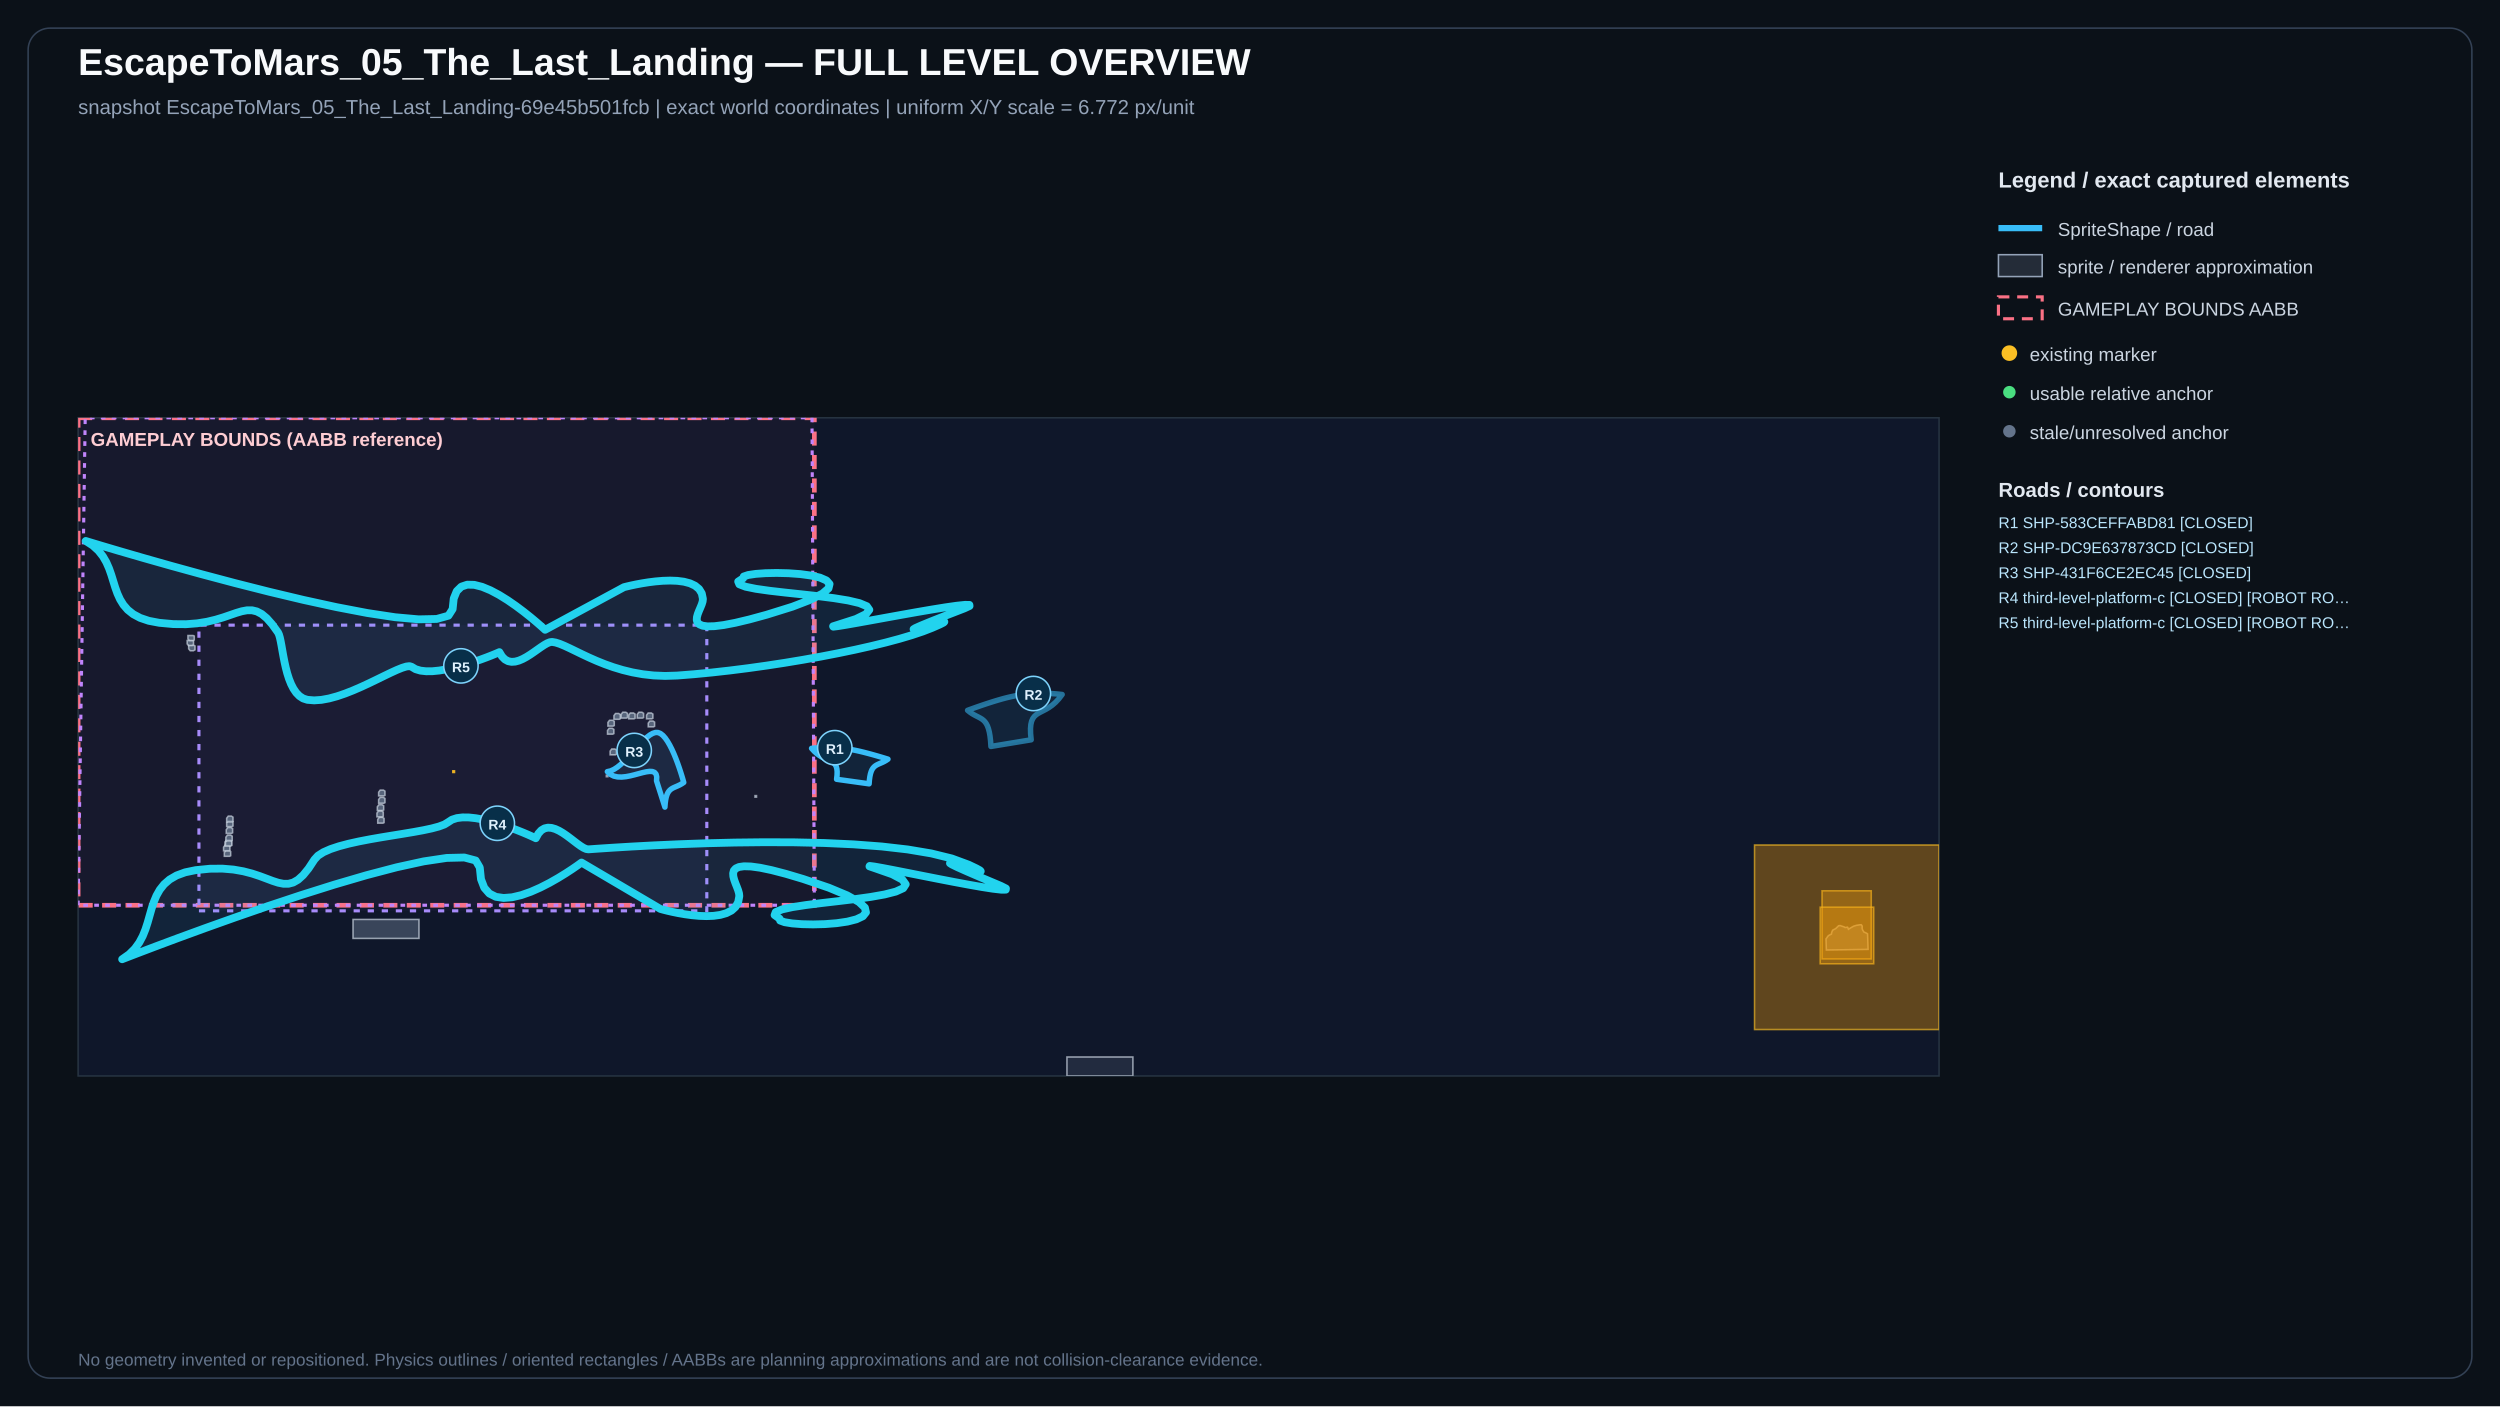
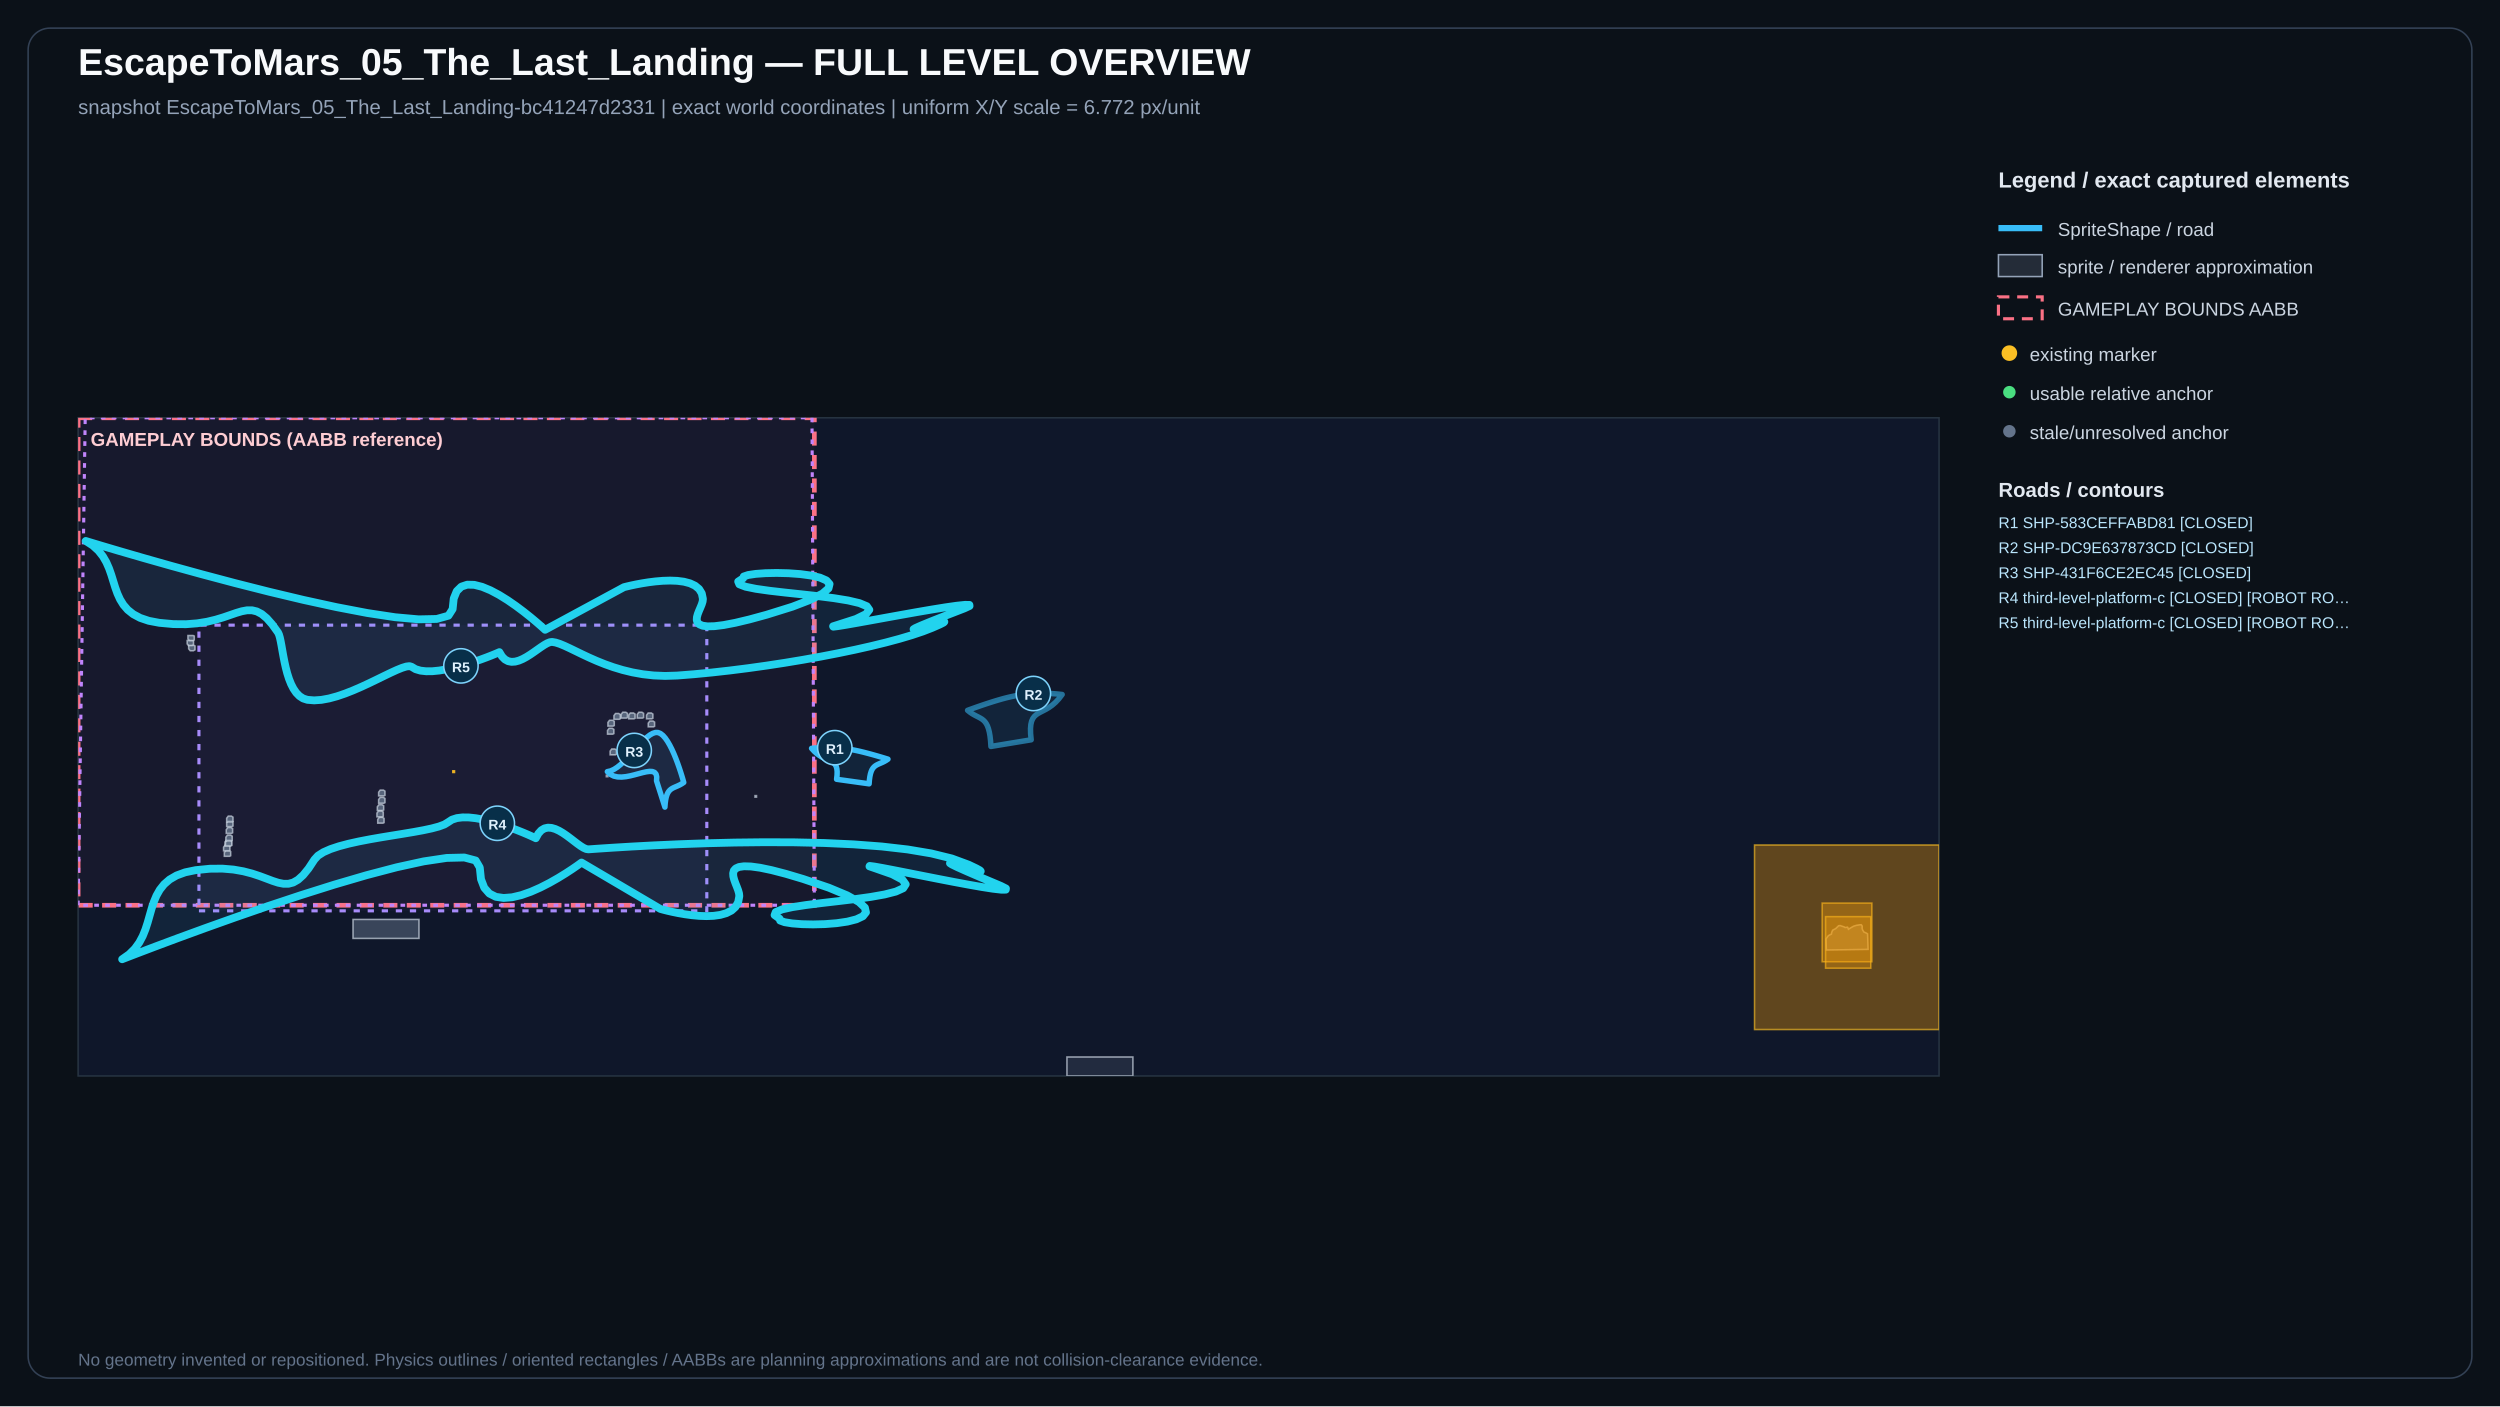
<svg xmlns="http://www.w3.org/2000/svg" viewBox="0 0 1600 900">
  <rect width="1600" height="900" fill="#0b1118" />
  <rect x="18" y="18" width="1564" height="864" rx="14" fill="none" stroke="#334155" />
  <text x="50" y="48" fill="#f8fafc" font-size="24" font-family="Arial,sans-serif" font-weight="700">EscapeToMars_05_The_Last_Landing — FULL LEVEL OVERVIEW</text>
-   <text x="50" y="73" fill="#94a3b8" font-size="13" font-family="Arial,sans-serif">snapshot EscapeToMars_05_The_Last_Landing-69e45b501fcb | exact world coordinates | uniform X/Y scale = 6.772 px/unit</text>
+   <text x="50" y="73" fill="#94a3b8" font-size="13" font-family="Arial,sans-serif">snapshot EscapeToMars_05_The_Last_Landing-bc41247d2331 | exact world coordinates | uniform X/Y scale = 6.772 px/unit</text>
  <rect x="50" y="267.387" width="1191" height="421.227" fill="#0f172a" stroke="#263341" />
  <defs>
    <clipPath id="plotClip">
      <rect x="50" y="267.387" width="1191" height="421.227" />
    </clipPath>
  </defs>
  <g clip-path="url(#plotClip)">
    <rect x="50" y="267.387" width="471.185" height="311.971" fill="#fb7185" fill-opacity="0.035" stroke="#fb7185" stroke-width="3" stroke-dasharray="9 6" />
    <text x="58" y="285.387" fill="#fecdd3" font-size="12" font-family="Arial,sans-serif" font-weight="700">GAMEPLAY BOUNDS (AABB reference)</text>
    <polygon points="50,579.357 54.531,267.387 519.675,267.387 521.185,579.357" fill="none" stroke="#c084fc" stroke-width="2" stroke-dasharray="3 4" />
    <polygon points="127.315,582.932 452.357,582.932 452.357,400.096 127.315,400.096" fill="#a78bfa" fill-opacity="0.035" stroke="#a78bfa" stroke-width="2" stroke-dasharray="4 5" />
    <polygon points="682.846,676.473 682.846,688.614 725.057,688.614 725.057,676.473" fill="#64748b" fill-opacity="0.22" stroke="#cbd5e1" stroke-opacity="0.7" stroke-width="1" />
    <polygon points="121.288,410.169 120.272,408.925 120.272,406.748 123.658,406.748 124.335,407.059 124.335,409.547 123.319,410.169" fill="#64748b" fill-opacity="0.82" stroke="#cbd5e1" stroke-opacity="0.7" stroke-width="1" />
    <polygon points="120.801,413.355 119.785,412.111 119.785,409.934 123.171,409.934 123.848,410.245 123.848,412.733 122.832,413.355" fill="#64748b" fill-opacity="0.82" stroke="#cbd5e1" stroke-opacity="0.7" stroke-width="1" />
    <polygon points="121.761,416.501 120.745,415.257 120.745,413.08 124.131,413.08 124.808,413.391 124.808,415.879 123.793,416.501" fill="#64748b" fill-opacity="0.82" stroke="#cbd5e1" stroke-opacity="0.7" stroke-width="1" />
    <polygon points="144.583,544.3 143.567,545.654 143.567,548.024 146.953,548.024 147.63,547.686 147.63,544.977 146.614,544.3" fill="#64748b" fill-opacity="0.82" stroke="#cbd5e1" stroke-opacity="0.7" stroke-width="1" />
    <polygon points="144.096,540.831 143.08,542.186 143.08,544.556 146.466,544.556 147.143,544.217 147.143,541.508 146.127,540.831" fill="#64748b" fill-opacity="0.82" stroke="#cbd5e1" stroke-opacity="0.7" stroke-width="1" />
    <polygon points="242.504,514.995 241.489,516.349 241.489,518.719 244.874,518.719 245.552,518.381 245.552,515.672 244.536,514.995" fill="#64748b" fill-opacity="0.82" stroke="#cbd5e1" stroke-opacity="0.7" stroke-width="1" />
    <polygon points="243.337,510.326 242.321,511.68 242.321,514.05 245.707,514.05 246.384,513.711 246.384,511.003 245.368,510.326" fill="#64748b" fill-opacity="0.82" stroke="#cbd5e1" stroke-opacity="0.7" stroke-width="1" />
    <polygon points="243.337,505.656 242.321,507.011 242.321,509.381 245.707,509.381 246.384,509.042 246.384,506.333 245.368,505.656" fill="#64748b" fill-opacity="0.82" stroke="#cbd5e1" stroke-opacity="0.7" stroke-width="1" />
    <polygon points="391.494,479.353 390.478,480.707 390.478,483.077 393.864,483.077 394.541,482.739 394.541,480.03 393.526,479.353" fill="#64748b" fill-opacity="0.82" stroke="#cbd5e1" stroke-opacity="0.7" stroke-width="1" />
    <polygon points="389.829,466.123 388.814,467.478 388.814,469.848 392.199,469.848 392.877,469.509 392.877,466.801 391.861,466.123" fill="#64748b" fill-opacity="0.82" stroke="#cbd5e1" stroke-opacity="0.7" stroke-width="1" />
    <polygon points="390.085,460.987 389.07,462.342 389.07,464.712 392.456,464.712 393.133,464.373 393.133,461.664 392.117,460.987" fill="#64748b" fill-opacity="0.82" stroke="#cbd5e1" stroke-opacity="0.7" stroke-width="1" />
    <polygon points="393.927,456.629 392.911,457.984 392.911,460.354 396.297,460.354 396.974,460.015 396.974,457.307 395.959,456.629" fill="#64748b" fill-opacity="0.82" stroke="#cbd5e1" stroke-opacity="0.7" stroke-width="1" />
    <polygon points="398.537,455.851 397.521,457.205 397.521,459.576 400.907,459.576 401.584,459.237 401.584,456.528 400.569,455.851" fill="#64748b" fill-opacity="0.82" stroke="#cbd5e1" stroke-opacity="0.7" stroke-width="1" />
    <polygon points="403.403,456.318 402.387,457.672 402.387,460.043 405.773,460.043 406.45,459.704 406.45,456.995 405.435,456.318" fill="#64748b" fill-opacity="0.82" stroke="#cbd5e1" stroke-opacity="0.7" stroke-width="1" />
    <polygon points="408.845,455.851 407.83,457.205 407.83,459.576 411.215,459.576 411.893,459.237 411.893,456.528 410.877,455.851" fill="#64748b" fill-opacity="0.82" stroke="#cbd5e1" stroke-opacity="0.7" stroke-width="1" />
    <polygon points="145.056,537.407 144.04,538.761 144.04,541.132 147.426,541.132 148.103,540.793 148.103,538.084 147.087,537.407" fill="#64748b" fill-opacity="0.82" stroke="#cbd5e1" stroke-opacity="0.7" stroke-width="1" />
    <polygon points="414.8,456.318 413.784,457.672 413.784,460.043 417.17,460.043 417.847,459.704 417.847,456.995 416.831,456.318" fill="#64748b" fill-opacity="0.82" stroke="#cbd5e1" stroke-opacity="0.7" stroke-width="1" />
    <polygon points="415.888,461.454 414.872,462.809 414.872,465.179 418.258,465.179 418.935,464.84 418.935,462.131 417.92,461.454" fill="#64748b" fill-opacity="0.82" stroke="#cbd5e1" stroke-opacity="0.7" stroke-width="1" />
    <polygon points="145.312,537.718 144.296,539.073 144.296,541.443 147.682,541.443 148.359,541.104 148.359,538.395 147.344,537.718" fill="#64748b" fill-opacity="0.82" stroke="#cbd5e1" stroke-opacity="0.7" stroke-width="1" />
    <polygon points="145.568,534.45 144.552,535.804 144.552,538.174 147.938,538.174 148.615,537.836 148.615,535.127 147.6,534.45" fill="#64748b" fill-opacity="0.82" stroke="#cbd5e1" stroke-opacity="0.7" stroke-width="1" />
    <polygon points="145.824,529.625 144.808,530.979 144.808,533.349 148.194,533.349 148.871,533.011 148.871,530.302 147.856,529.625" fill="#64748b" fill-opacity="0.82" stroke="#cbd5e1" stroke-opacity="0.7" stroke-width="1" />
    <polygon points="146.08,525.267 145.065,526.621 145.065,528.992 148.45,528.992 149.128,528.653 149.128,525.944 148.112,525.267" fill="#64748b" fill-opacity="0.82" stroke="#cbd5e1" stroke-opacity="0.7" stroke-width="1" />
    <polygon points="146.08,522.31 145.065,523.664 145.065,526.034 148.45,526.034 149.128,525.696 149.128,522.987 148.112,522.31" fill="#64748b" fill-opacity="0.82" stroke="#cbd5e1" stroke-opacity="0.7" stroke-width="1" />
    <polygon points="242.76,523.088 241.745,524.442 241.745,526.813 245.131,526.813 245.808,526.474 245.808,523.765 244.792,523.088" fill="#64748b" fill-opacity="0.82" stroke="#cbd5e1" stroke-opacity="0.7" stroke-width="1" />
    <polygon points="242.248,519.041 241.232,520.396 241.232,522.766 244.618,522.766 245.296,522.427 245.296,519.719 244.28,519.041" fill="#64748b" fill-opacity="0.82" stroke="#cbd5e1" stroke-opacity="0.7" stroke-width="1" />
    <polygon points="1170.754,598.454 1172.098,597.824 1172.311,596.603 1172.865,595.376 1173.114,595.169 1174.793,594.331 1176.691,592.474 1177.712,592.356 1180.306,593.229 1180.833,593.626 1182.447,593.398 1182.722,593.901 1183.007,594.708 1184.344,593.875 1186.353,592.727 1188.213,592.19 1190.251,591.853 1191.19,591.838 1191.546,592.239 1191.82,592.742 1191.789,594.264 1192.078,595.173 1192.893,596.48 1194.455,597.165 1195.242,597.66 1195.596,607.6 1168.874,608.024 1168.621,600.924 1170.004,598.973" fill="#64748b" fill-opacity="0.5" stroke="#cbd5e1" stroke-opacity="0.7" stroke-width="1" />
    <polygon points="225.933,588.442 225.933,600.582 268.144,600.582 268.144,588.442" fill="#64748b" fill-opacity="0.5" stroke="#cbd5e1" stroke-opacity="0.7" stroke-width="1" />
    <rect x="483.177" y="509.189" width="1" height="1" fill="#64748b" fill-opacity="0.82" stroke="#cbd5e1" stroke-opacity="0.65" stroke-width="1" />
    <rect x="388.035" y="496.119" width="1" height="1" fill="#64748b" fill-opacity="0.82" stroke="#cbd5e1" stroke-opacity="0.65" stroke-width="1" />
    <rect x="289.836" y="493.343" width="1" height="1" fill="#f59e0b" fill-opacity="0.58" stroke="#fbbf24" stroke-opacity="0.65" stroke-width="1" />
    <rect x="289.836" y="493.343" width="1" height="1" fill="#f59e0b" fill-opacity="0.58" stroke="#fbbf24" stroke-opacity="0.65" stroke-width="1" />
-     <rect x="1166.093" y="570.099" width="31.508" height="43.627" fill="#f59e0b" fill-opacity="0.35" stroke="#fbbf24" stroke-opacity="0.65" stroke-width="1" />
-     <rect x="1164.901" y="580.586" width="34.284" height="36.231" fill="#f59e0b" fill-opacity="0.35" stroke="#fbbf24" stroke-opacity="0.65" stroke-width="1" />
+     <rect x="1166.18" y="577.981" width="31.815" height="37.528" fill="#f59e0b" fill-opacity="0.35" stroke="#fbbf24" stroke-opacity="0.65" stroke-width="1" />
+     <rect x="1168.354" y="586.647" width="28.938" height="32.994" fill="#f59e0b" fill-opacity="0.35" stroke="#fbbf24" stroke-opacity="0.65" stroke-width="1" />
    <rect x="1122.902" y="540.801" width="118.098" height="118.098" fill="#f59e0b" fill-opacity="0.35" stroke="#fbbf24" stroke-opacity="0.65" stroke-width="1" />
    <path d="M556.23,501.644 L555.997,501.611 L555.336,501.519 L554.31,501.376 L552.979,501.19 L551.404,500.97 L549.646,500.724 L547.766,500.461 L545.826,500.19 L543.885,499.919 L542.005,499.656 L540.247,499.41 L538.672,499.19 L537.341,499.004 L536.315,498.861 L535.655,498.769 L535.421,498.736 L535.719,496.051 L535.77,493.843 L535.588,492.05 L535.191,490.612 L534.594,489.468 L533.813,488.558 L532.864,487.82 L531.763,487.195 L530.526,486.621 L529.17,486.038 L527.709,485.385 L526.161,484.601 L524.54,483.626 L522.864,482.399 L521.148,480.859 L519.407,478.946 L521.458,478.764 L523.444,478.619 L525.37,478.513 L527.242,478.444 L529.063,478.41 L530.839,478.412 L532.575,478.448 L534.275,478.518 L535.945,478.62 L537.588,478.753 L539.211,478.918 L540.818,479.113 L542.413,479.336 L544.002,479.588 L545.589,479.867 L547.18,480.173 L548.806,480.515 L550.507,480.902 L552.258,481.325 L554.034,481.774 L555.811,482.241 L557.563,482.716 L559.267,483.19 L560.896,483.653 L562.427,484.096 L563.834,484.511 L565.092,484.887 L566.178,485.215 L567.065,485.487 L567.73,485.693 L568.146,485.823 L568.291,485.868 L567.083,486.685 L565.922,487.347 L564.81,487.894 L563.751,488.362 L562.748,488.789 L561.803,489.214 L560.919,489.674 L560.101,490.207 L559.349,490.851 L558.668,491.644 L558.061,492.623 L557.53,493.827 L557.078,495.293 L556.709,497.059 L556.426,499.164 L556.23,501.644 Z" fill="#38bdf8" fill-opacity="0.08" stroke="#38bdf8" stroke-opacity="1" stroke-width="3.5" stroke-linecap="round" stroke-linejoin="round" />
    <circle cx="534.275" cy="478.518" r="11" fill="#082f49" stroke="#7dd3fc" />
    <text x="534.275" y="482.518" text-anchor="middle" fill="#e0f2fe" font-size="9" font-family="Arial,sans-serif" font-weight="700">R1</text>
    <path d="M634.191,477.731 L634.48,477.683 L635.298,477.548 L636.568,477.338 L638.216,477.065 L640.166,476.743 L642.342,476.383 L644.67,475.998 L647.073,475.601 L649.475,475.203 L651.803,474.818 L653.979,474.458 L655.929,474.136 L657.577,473.863 L658.848,473.653 L659.665,473.518 L659.955,473.47 L659.585,469.536 L659.523,466.3 L659.747,463.673 L660.239,461.565 L660.979,459.89 L661.945,458.556 L663.12,457.475 L664.483,456.559 L666.015,455.718 L667.694,454.864 L669.503,453.907 L671.42,452.758 L673.426,451.33 L675.502,449.532 L677.627,447.275 L679.781,444.472 L677.242,444.204 L674.783,443.993 L672.398,443.837 L670.081,443.736 L667.826,443.687 L665.627,443.689 L663.478,443.742 L661.373,443.844 L659.306,443.994 L657.271,444.19 L655.262,444.431 L653.273,444.716 L651.298,445.044 L649.33,445.413 L647.365,445.822 L645.396,446.27 L643.383,446.771 L641.277,447.338 L639.109,447.957 L636.91,448.616 L634.71,449.3 L632.54,449.996 L630.431,450.69 L628.414,451.369 L626.519,452.018 L624.777,452.626 L623.219,453.177 L621.875,453.658 L620.776,454.056 L619.953,454.358 L619.437,454.548 L619.258,454.615 L620.754,455.811 L622.191,456.782 L623.568,457.583 L624.879,458.268 L626.121,458.895 L627.291,459.517 L628.385,460.191 L629.399,460.972 L630.329,461.916 L631.172,463.077 L631.924,464.512 L632.581,466.276 L633.14,468.425 L633.597,471.013 L633.949,474.097 L634.191,477.731 Z" fill="#38bdf8" fill-opacity="0.08" stroke="#38bdf8" stroke-opacity="0.55" stroke-width="3.5" stroke-linecap="round" stroke-linejoin="round" />
    <circle cx="661.373" cy="443.844" r="11" fill="#082f49" stroke="#7dd3fc" />
    <text x="661.373" y="447.844" text-anchor="middle" fill="#e0f2fe" font-size="9" font-family="Arial,sans-serif" font-weight="700">R2</text>
    <path d="M425.536,516.542 L425.476,516.353 L425.306,515.819 L425.042,514.99 L424.699,513.915 L424.294,512.642 L423.841,511.221 L423.357,509.703 L422.858,508.134 L422.358,506.566 L421.874,505.047 L421.422,503.627 L421.016,502.354 L420.673,501.279 L420.409,500.449 L420.239,499.916 L420.179,499.727 L420.304,497.198 L419.864,495.431 L418.92,494.324 L417.535,493.776 L415.768,493.684 L413.682,493.949 L411.337,494.468 L408.795,495.139 L406.117,495.862 L403.365,496.536 L400.599,497.057 L397.881,497.326 L395.272,497.241 L392.834,496.699 L390.627,495.601 L388.713,493.844 L390.816,493.366 L392.949,492.388 L395.104,490.987 L397.272,489.237 L399.444,487.216 L401.612,484.998 L403.766,482.662 L405.899,480.281 L408.001,477.933 L410.063,475.694 L412.078,473.64 L414.035,471.846 L415.927,470.39 L417.744,469.346 L419.479,468.792 L421.122,468.803 L422.695,469.439 L424.249,470.66 L425.772,472.378 L427.251,474.508 L428.677,476.963 L430.038,479.657 L431.323,482.503 L432.52,485.416 L433.618,488.31 L434.606,491.097 L435.473,493.692 L436.208,496.009 L436.799,497.961 L437.235,499.462 L437.504,500.425 L437.597,500.766 L436.389,501.583 L435.228,502.245 L434.116,502.791 L433.057,503.259 L432.054,503.687 L431.109,504.112 L430.225,504.572 L429.407,505.105 L428.655,505.749 L427.974,506.541 L427.367,507.521 L426.836,508.725 L426.384,510.191 L426.015,511.957 L425.732,514.062 L425.536,516.542 Z" fill="#38bdf8" fill-opacity="0.08" stroke="#38bdf8" stroke-opacity="1" stroke-width="3.5" stroke-linecap="round" stroke-linejoin="round" />
    <circle cx="405.899" cy="480.281" r="11" fill="#082f49" stroke="#7dd3fc" />
    <text x="405.899" y="484.281" text-anchor="middle" fill="#e0f2fe" font-size="9" font-family="Arial,sans-serif" font-weight="700">R3</text>
    <path d="M473.162,573.549 L472.435,577.394 L470.712,580.438 L468.137,582.759 L464.853,584.432 L461.004,585.532 L456.735,586.138 L452.189,586.324 L447.511,586.167 L442.844,585.743 L438.332,585.128 L434.119,584.399 L430.349,583.631 L427.167,582.902 L424.716,582.286 L423.139,581.861 L422.582,581.703 L422.015,581.369 L420.415,580.428 L417.929,578.964 L414.704,577.066 L410.889,574.82 L406.63,572.314 L402.076,569.633 L397.375,566.866 L392.673,564.098 L388.119,561.418 L383.86,558.911 L380.045,556.666 L376.82,554.767 L374.334,553.304 L372.734,552.362 L372.167,552.029 L371.439,552.566 L369.381,554.038 L366.183,556.235 L362.033,558.947 L357.123,561.963 L351.64,565.074 L345.775,568.069 L339.717,570.739 L333.656,572.873 L327.781,574.262 L322.282,574.696 L317.347,573.964 L313.168,571.856 L309.932,568.163 L307.831,562.674 L307.052,555.179 L304.45,550.728 L297.162,548.799 L285.859,549.083 L271.21,551.273 L253.884,555.059 L234.551,560.134 L213.882,566.189 L192.545,572.915 L171.21,580.005 L150.547,587.151 L131.226,594.042 L113.916,600.373 L99.287,605.833 L88.009,610.115 L80.751,612.91 L78.183,613.91 L82.717,610.706 L86.322,607.117 L89.151,603.215 L91.357,599.073 L93.095,594.762 L94.518,590.356 L95.779,585.925 L97.033,581.543 L98.432,577.282 L100.131,573.213 L102.284,569.409 L105.043,565.943 L108.562,562.886 L112.996,560.311 L118.498,558.289 L125.221,556.894 L134.289,555.99 L142.336,555.921 L149.457,556.523 L155.748,557.629 L161.304,559.075 L166.221,560.696 L170.594,562.325 L174.519,563.799 L178.091,564.95 L181.406,565.615 L184.559,565.628 L187.645,564.823 L190.761,563.036 L194.001,560.101 L197.462,555.853 L201.238,550.126 L203.505,547.637 L206.998,545.405 L211.542,543.402 L216.962,541.602 L223.084,539.979 L229.732,538.506 L236.732,537.158 L243.91,535.906 L251.089,534.727 L258.097,533.591 L264.757,532.475 L270.895,531.35 L276.337,530.191 L280.907,528.971 L284.431,527.663 L286.734,526.242 L289.263,524.592 L292.402,523.579 L296.047,523.131 L300.097,523.178 L304.449,523.649 L309.001,524.472 L313.648,525.577 L318.29,526.892 L322.823,528.347 L327.146,529.87 L331.154,531.39 L334.746,532.836 L337.819,534.138 L340.271,535.224 L341.999,536.023 L342.9,536.465 L344.567,533.444 L346.443,531.38 L348.495,530.165 L350.691,529.695 L352.999,529.863 L355.387,530.564 L357.823,531.691 L360.274,533.139 L362.709,534.802 L365.096,536.575 L367.402,538.351 L369.596,540.024 L371.645,541.49 L373.518,542.642 L375.181,543.374 L376.604,543.58 L383.134,543.118 L392.569,542.495 L404.533,541.775 L418.652,541.023 L434.553,540.306 L451.86,539.689 L470.199,539.237 L489.196,539.016 L508.478,539.09 L527.668,539.527 L546.393,540.39 L564.279,541.745 L580.952,543.658 L596.036,546.195 L609.158,549.421 L619.943,553.4 L624.871,555.756 L627.304,557.106 L627.672,557.624 L626.406,557.482 L623.937,556.852 L620.696,555.906 L617.113,554.816 L613.62,553.756 L610.647,552.896 L608.625,552.41 L607.986,552.47 L609.159,553.248 L612.575,554.916 L618.667,557.646 L627.864,561.612 L640.597,566.985 L643.803,568.614 L643.711,569.38 L640.79,569.4 L635.512,568.794 L628.346,567.679 L619.765,566.172 L610.238,564.393 L600.236,562.458 L590.23,560.486 L580.691,558.595 L572.089,556.902 L564.895,555.526 L559.58,554.585 L556.614,554.197 L556.469,554.479 L559.614,555.55 L571.085,559.561 L577.56,563.01 L579.672,565.959 L578.056,568.473 L573.347,570.616 L566.18,572.452 L557.189,574.043 L547.008,575.454 L536.272,576.749 L525.615,577.99 L515.673,579.243 L507.079,580.571 L500.469,582.037 L496.476,583.706 L495.735,585.641 L498.881,587.905 L499.288,589.171 L502.154,590.209 L506.969,590.987 L513.22,591.472 L520.397,591.632 L527.986,591.433 L535.477,590.843 L542.358,589.83 L548.118,588.361 L552.243,586.402 L554.223,583.923 L553.547,580.889 L549.701,577.268 L542.176,573.028 L530.458,568.135 L514.037,562.558 L503,559.271 L493.86,556.895 L486.452,555.348 L480.613,554.549 L476.178,554.416 L472.984,554.867 L470.866,555.821 L469.66,557.196 L469.202,558.91 L469.328,560.881 L469.874,563.029 L470.676,565.271 L471.57,567.526 L472.392,569.711 L472.977,571.746 L473.162,573.549 Z" fill="#38bdf8" fill-opacity="0.08" stroke="#22d3ee" stroke-opacity="1" stroke-width="5" stroke-linecap="round" stroke-linejoin="round" />
    <circle cx="318.29" cy="526.892" r="11" fill="#082f49" stroke="#7dd3fc" />
    <text x="318.29" y="530.892" text-anchor="middle" fill="#e0f2fe" font-size="9" font-family="Arial,sans-serif" font-weight="700">R4</text>
    <path d="M449.867,383.301 L449.14,379.769 L447.417,376.972 L444.842,374.841 L441.558,373.304 L437.709,372.293 L433.44,371.737 L428.895,371.566 L424.216,371.71 L419.549,372.1 L415.037,372.664 L410.824,373.334 L407.055,374.039 L403.872,374.709 L401.421,375.275 L399.844,375.665 L399.287,375.811 L398.721,376.117 L397.121,376.982 L394.634,378.327 L391.41,380.07 L387.594,382.133 L383.336,384.436 L378.782,386.898 L374.08,389.44 L369.378,391.982 L364.824,394.445 L360.565,396.747 L356.75,398.81 L353.525,400.554 L351.039,401.898 L349.439,402.763 L348.873,403.069 L348.211,402.459 L346.341,400.778 L343.434,398.25 L339.663,395.097 L335.2,391.543 L330.217,387.811 L324.887,384.124 L319.38,380.706 L313.871,377.78 L308.53,375.568 L303.531,374.296 L299.044,374.185 L295.243,375.459 L292.3,378.341 L290.386,383.054 L289.674,389.823 L287.005,394.027 L279.53,396.128 L267.934,396.378 L252.907,395.028 L235.133,392.334 L215.301,388.547 L194.097,383.92 L172.208,378.706 L150.322,373.159 L129.125,367.531 L109.304,362.074 L91.546,357.043 L76.539,352.69 L64.969,349.267 L57.523,347.028 L54.888,346.225 L59.423,349.168 L63.027,352.465 L65.856,356.05 L68.063,359.855 L69.8,363.814 L71.223,367.862 L72.484,371.932 L73.738,375.957 L75.137,379.872 L76.836,383.609 L78.989,387.103 L81.748,390.288 L85.268,393.096 L89.702,395.461 L95.203,397.318 L101.927,398.6 L110.994,399.431 L119.041,399.494 L126.162,398.941 L132.453,397.925 L138.009,396.596 L142.926,395.108 L147.299,393.611 L151.224,392.258 L154.796,391.2 L158.111,390.589 L161.264,390.577 L164.351,391.316 L167.466,392.958 L170.707,395.654 L174.167,399.557 L177.943,404.817 L178.559,406.139 L179.121,408.068 L179.655,410.515 L180.19,413.388 L180.753,416.596 L181.372,420.047 L182.074,423.651 L182.887,427.315 L183.838,430.949 L184.957,434.462 L186.269,437.763 L187.803,440.759 L189.586,443.361 L191.646,445.476 L194.011,447.014 L196.709,447.883 L201.046,448.239 L205.715,447.915 L210.639,447.008 L215.742,445.617 L220.949,443.839 L226.184,441.772 L231.372,439.514 L236.437,437.164 L241.303,434.818 L245.894,432.575 L250.135,430.533 L253.95,428.789 L257.264,427.442 L260.001,426.588 L262.084,426.328 L263.439,426.757 L265.968,428.273 L269.107,429.204 L272.753,429.615 L276.803,429.572 L281.155,429.139 L285.706,428.383 L290.354,427.368 L294.995,426.16 L299.529,424.824 L303.851,423.425 L307.859,422.028 L311.451,420.699 L314.525,419.504 L316.976,418.506 L318.704,417.772 L319.605,417.367 L321.273,420.141 L323.148,422.037 L325.2,423.153 L327.396,423.585 L329.704,423.431 L332.092,422.787 L334.528,421.752 L336.979,420.422 L339.415,418.894 L341.801,417.266 L344.108,415.634 L346.301,414.097 L348.35,412.75 L350.223,411.692 L351.887,411.02 L353.31,410.831 L355.616,411.228 L358.284,412.091 L361.313,413.346 L364.703,414.92 L368.454,416.741 L372.564,418.738 L377.033,420.836 L381.862,422.964 L387.049,425.049 L392.593,427.019 L398.495,428.8 L404.754,430.322 L411.37,431.51 L418.341,432.293 L425.668,432.599 L433.35,432.354 L444.198,431.499 L455.439,430.417 L466.97,429.128 L478.689,427.648 L490.494,425.998 L502.281,424.195 L513.949,422.257 L525.394,420.203 L536.515,418.052 L547.208,415.822 L557.371,413.531 L566.902,411.197 L575.697,408.84 L583.655,406.478 L590.673,404.128 L596.648,401.81 L601.577,399.646 L604.01,398.405 L604.378,397.929 L603.112,398.06 L600.643,398.639 L597.401,399.508 L593.819,400.509 L590.325,401.483 L587.353,402.273 L585.331,402.719 L584.691,402.664 L585.864,401.95 L589.281,400.418 L595.372,397.909 L604.569,394.266 L617.302,389.331 L620.509,387.834 L620.416,387.131 L617.495,387.112 L612.217,387.669 L605.052,388.693 L596.47,390.077 L586.943,391.712 L576.941,393.489 L566.935,395.301 L557.396,397.038 L548.794,398.593 L541.6,399.856 L536.285,400.721 L533.32,401.078 L533.174,400.819 L536.32,399.835 L547.791,396.15 L554.265,392.982 L556.377,390.273 L554.761,387.963 L550.053,385.995 L542.885,384.309 L533.894,382.847 L523.713,381.551 L512.977,380.362 L502.32,379.221 L492.378,378.07 L483.784,376.85 L477.174,375.503 L473.181,373.971 L472.44,372.193 L475.587,370.113 L475.993,368.95 L478.859,367.997 L483.674,367.282 L489.926,366.837 L497.102,366.69 L504.692,366.873 L512.183,367.414 L519.064,368.345 L524.823,369.695 L528.948,371.494 L530.929,373.772 L530.252,376.559 L526.407,379.885 L518.881,383.78 L507.163,388.274 L490.742,393.397 L479.705,396.417 L470.565,398.599 L463.157,400.02 L457.318,400.754 L452.884,400.876 L449.689,400.462 L447.571,399.586 L446.365,398.323 L445.907,396.748 L446.033,394.937 L446.58,392.964 L447.382,390.905 L448.275,388.834 L449.097,386.826 L449.682,384.957 L449.867,383.301 Z" fill="#38bdf8" fill-opacity="0.08" stroke="#22d3ee" stroke-opacity="1" stroke-width="5" stroke-linecap="round" stroke-linejoin="round" />
    <circle cx="294.995" cy="426.16" r="11" fill="#082f49" stroke="#7dd3fc" />
    <text x="294.995" y="430.16" text-anchor="middle" fill="#e0f2fe" font-size="9" font-family="Arial,sans-serif" font-weight="700">R5</text>
  </g>
  <text x="1279" y="120" fill="#e2e8f0" font-size="14" font-family="Arial,sans-serif" font-weight="700">Legend / exact captured elements</text>
  <line x1="1279" y1="146" x2="1307" y2="146" stroke="#38bdf8" stroke-width="4" />
  <text x="1317" y="151" fill="#cbd5e1" font-size="12" font-family="Arial,sans-serif">SpriteShape / road</text>
  <rect x="1279" y="163" width="28" height="14" fill="#64748b" fill-opacity="0.28" stroke="#94a3b8" />
  <text x="1317" y="175" fill="#cbd5e1" font-size="12" font-family="Arial,sans-serif">sprite / renderer approximation</text>
  <rect x="1279" y="190" width="28" height="14" fill="none" stroke="#fb7185" stroke-width="2" stroke-dasharray="7 5" />
  <text x="1317" y="202" fill="#cbd5e1" font-size="12" font-family="Arial,sans-serif">GAMEPLAY BOUNDS AABB</text>
  <circle cx="1286" cy="226" r="5" fill="#fbbf24" />
  <text x="1299" y="231" fill="#cbd5e1" font-size="12" font-family="Arial,sans-serif">existing marker</text>
  <circle cx="1286" cy="251" r="4" fill="#4ade80" />
  <text x="1299" y="256" fill="#cbd5e1" font-size="12" font-family="Arial,sans-serif">usable relative anchor</text>
  <circle cx="1286" cy="276" r="4" fill="#64748b" />
  <text x="1299" y="281" fill="#cbd5e1" font-size="12" font-family="Arial,sans-serif">stale/unresolved anchor</text>
  <text x="1279" y="318" fill="#e2e8f0" font-size="13" font-family="Arial,sans-serif" font-weight="700">Roads / contours</text>
  <text x="1279" y="338" fill="#bae6fd" font-size="10" font-family="Arial,sans-serif">R1  SHP-583CEFFABD81 [CLOSED]</text>
  <text x="1279" y="354" fill="#bae6fd" font-size="10" font-family="Arial,sans-serif">R2  SHP-DC9E637873CD [CLOSED]</text>
  <text x="1279" y="370" fill="#bae6fd" font-size="10" font-family="Arial,sans-serif">R3  SHP-431F6CE2EC45 [CLOSED]</text>
  <text x="1279" y="386" fill="#bae6fd" font-size="10" font-family="Arial,sans-serif">R4  third-level-platform-c [CLOSED] [ROBOT RO…</text>
  <text x="1279" y="402" fill="#bae6fd" font-size="10" font-family="Arial,sans-serif">R5  third-level-platform-c [CLOSED] [ROBOT RO…</text>
  <text x="50" y="874" fill="#64748b" font-size="11" font-family="Arial,sans-serif">No geometry invented or repositioned. Physics outlines / oriented rectangles / AABBs are planning approximations and are not collision-clearance evidence.</text>
</svg>
